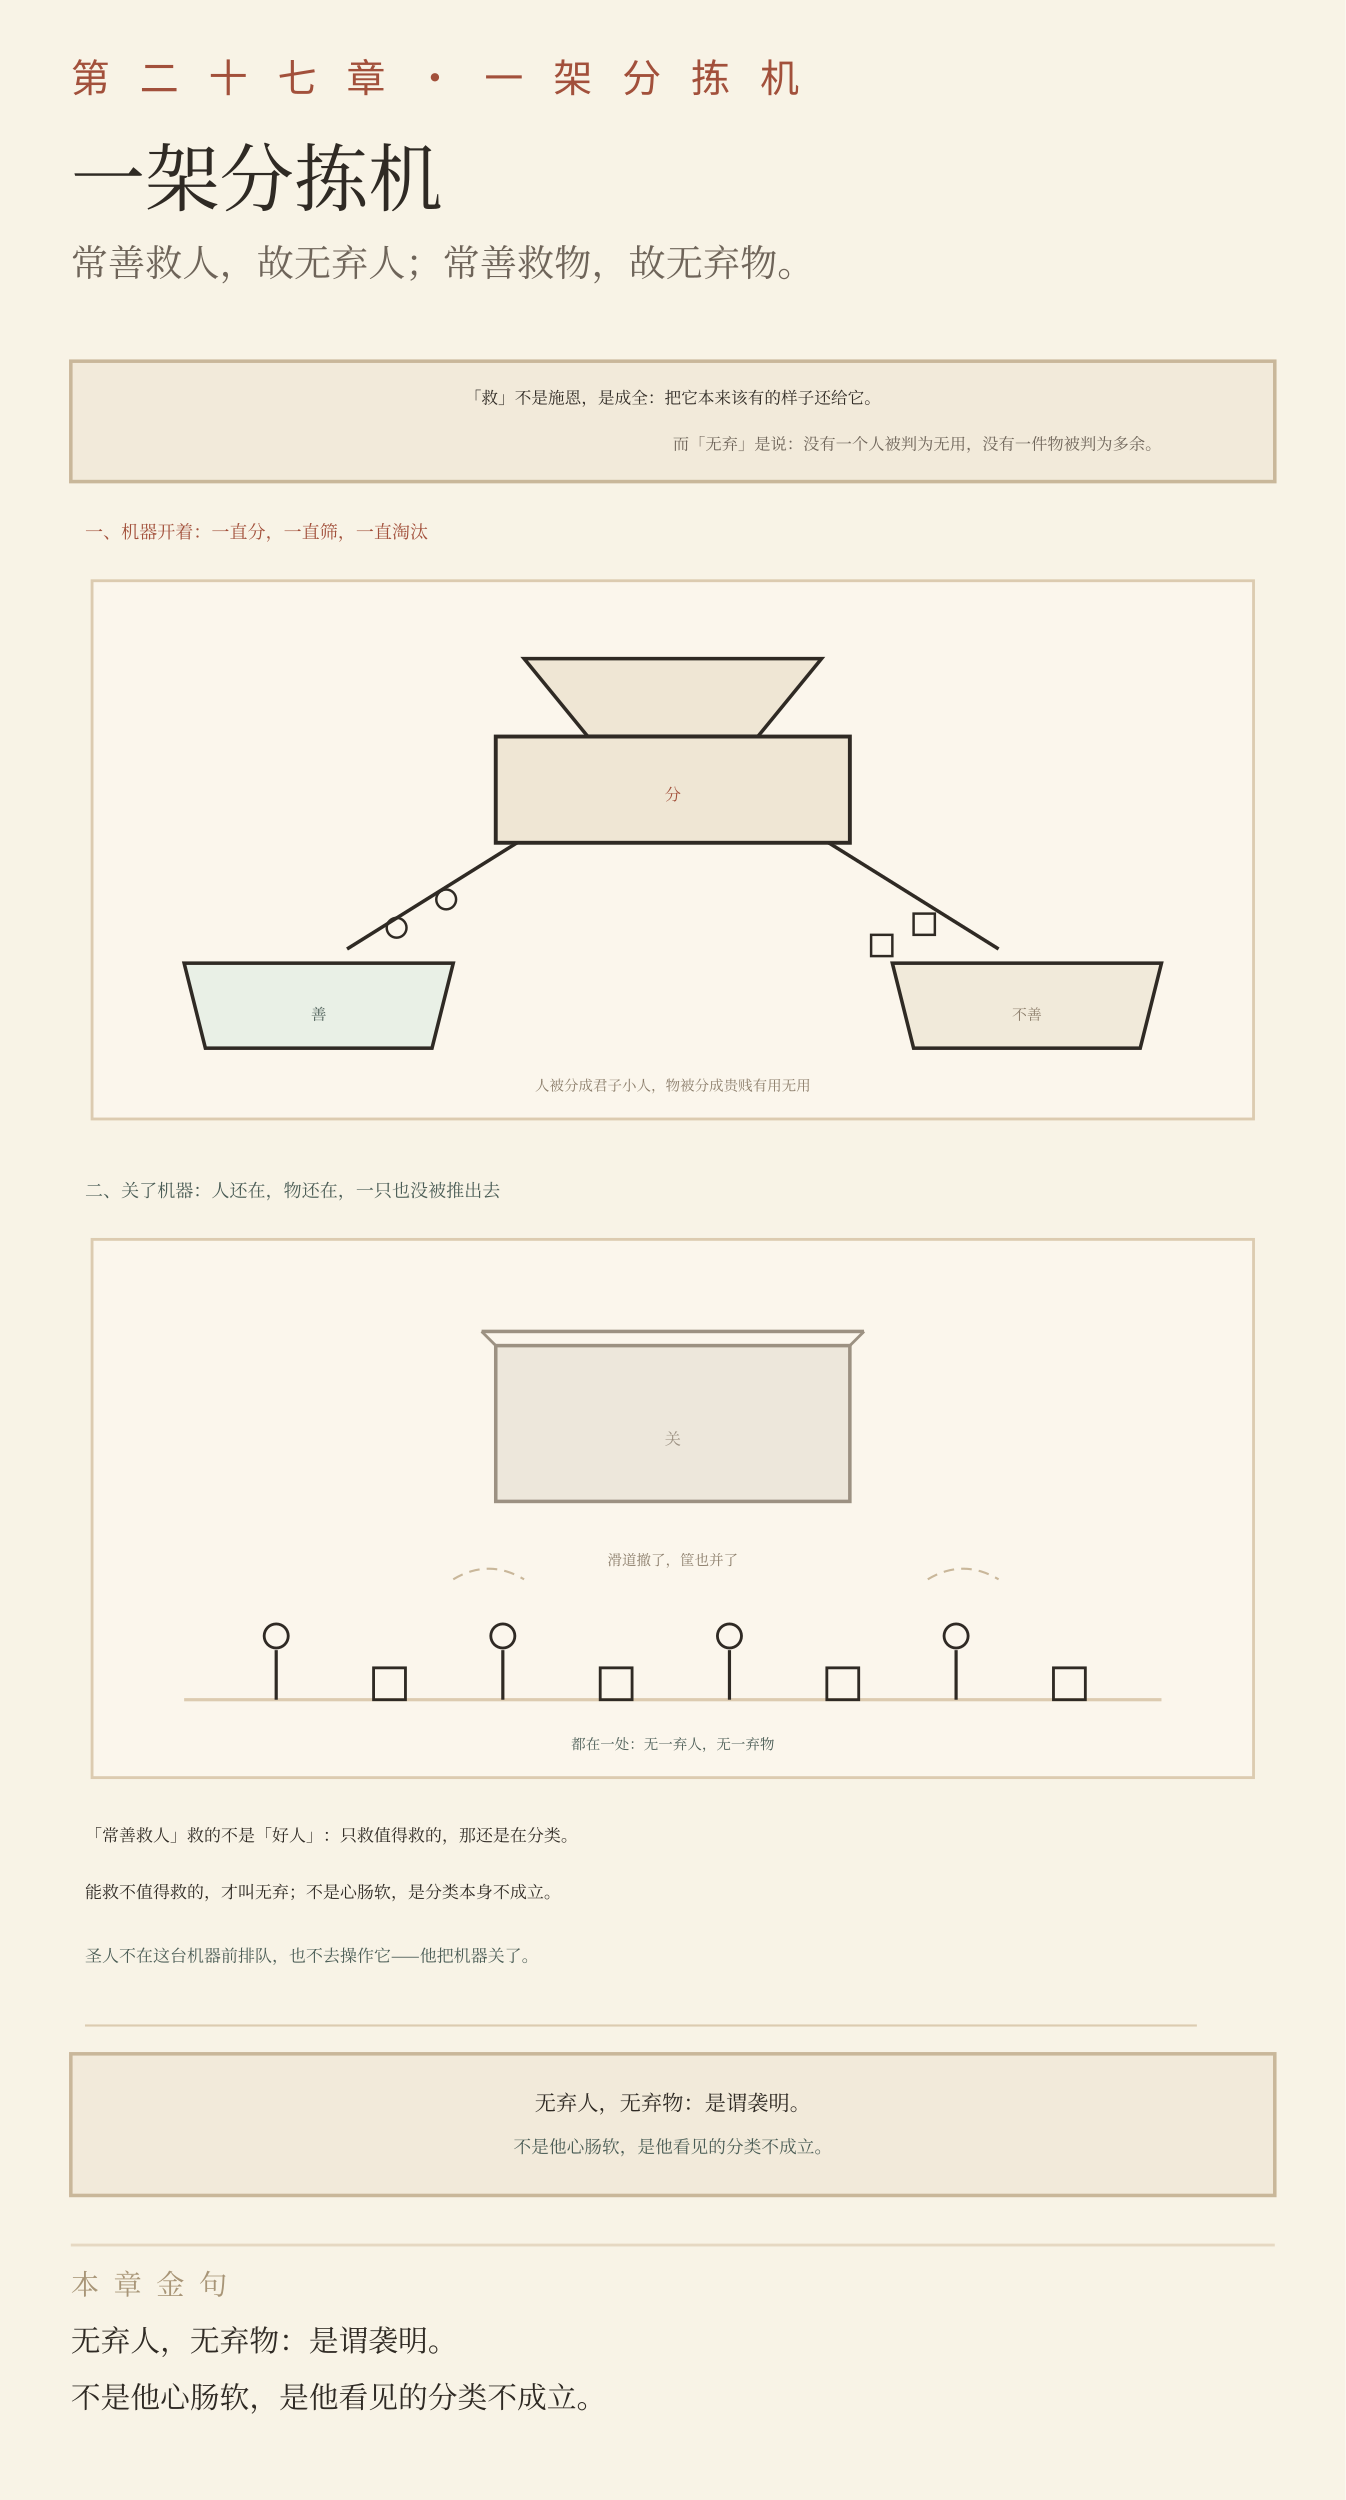
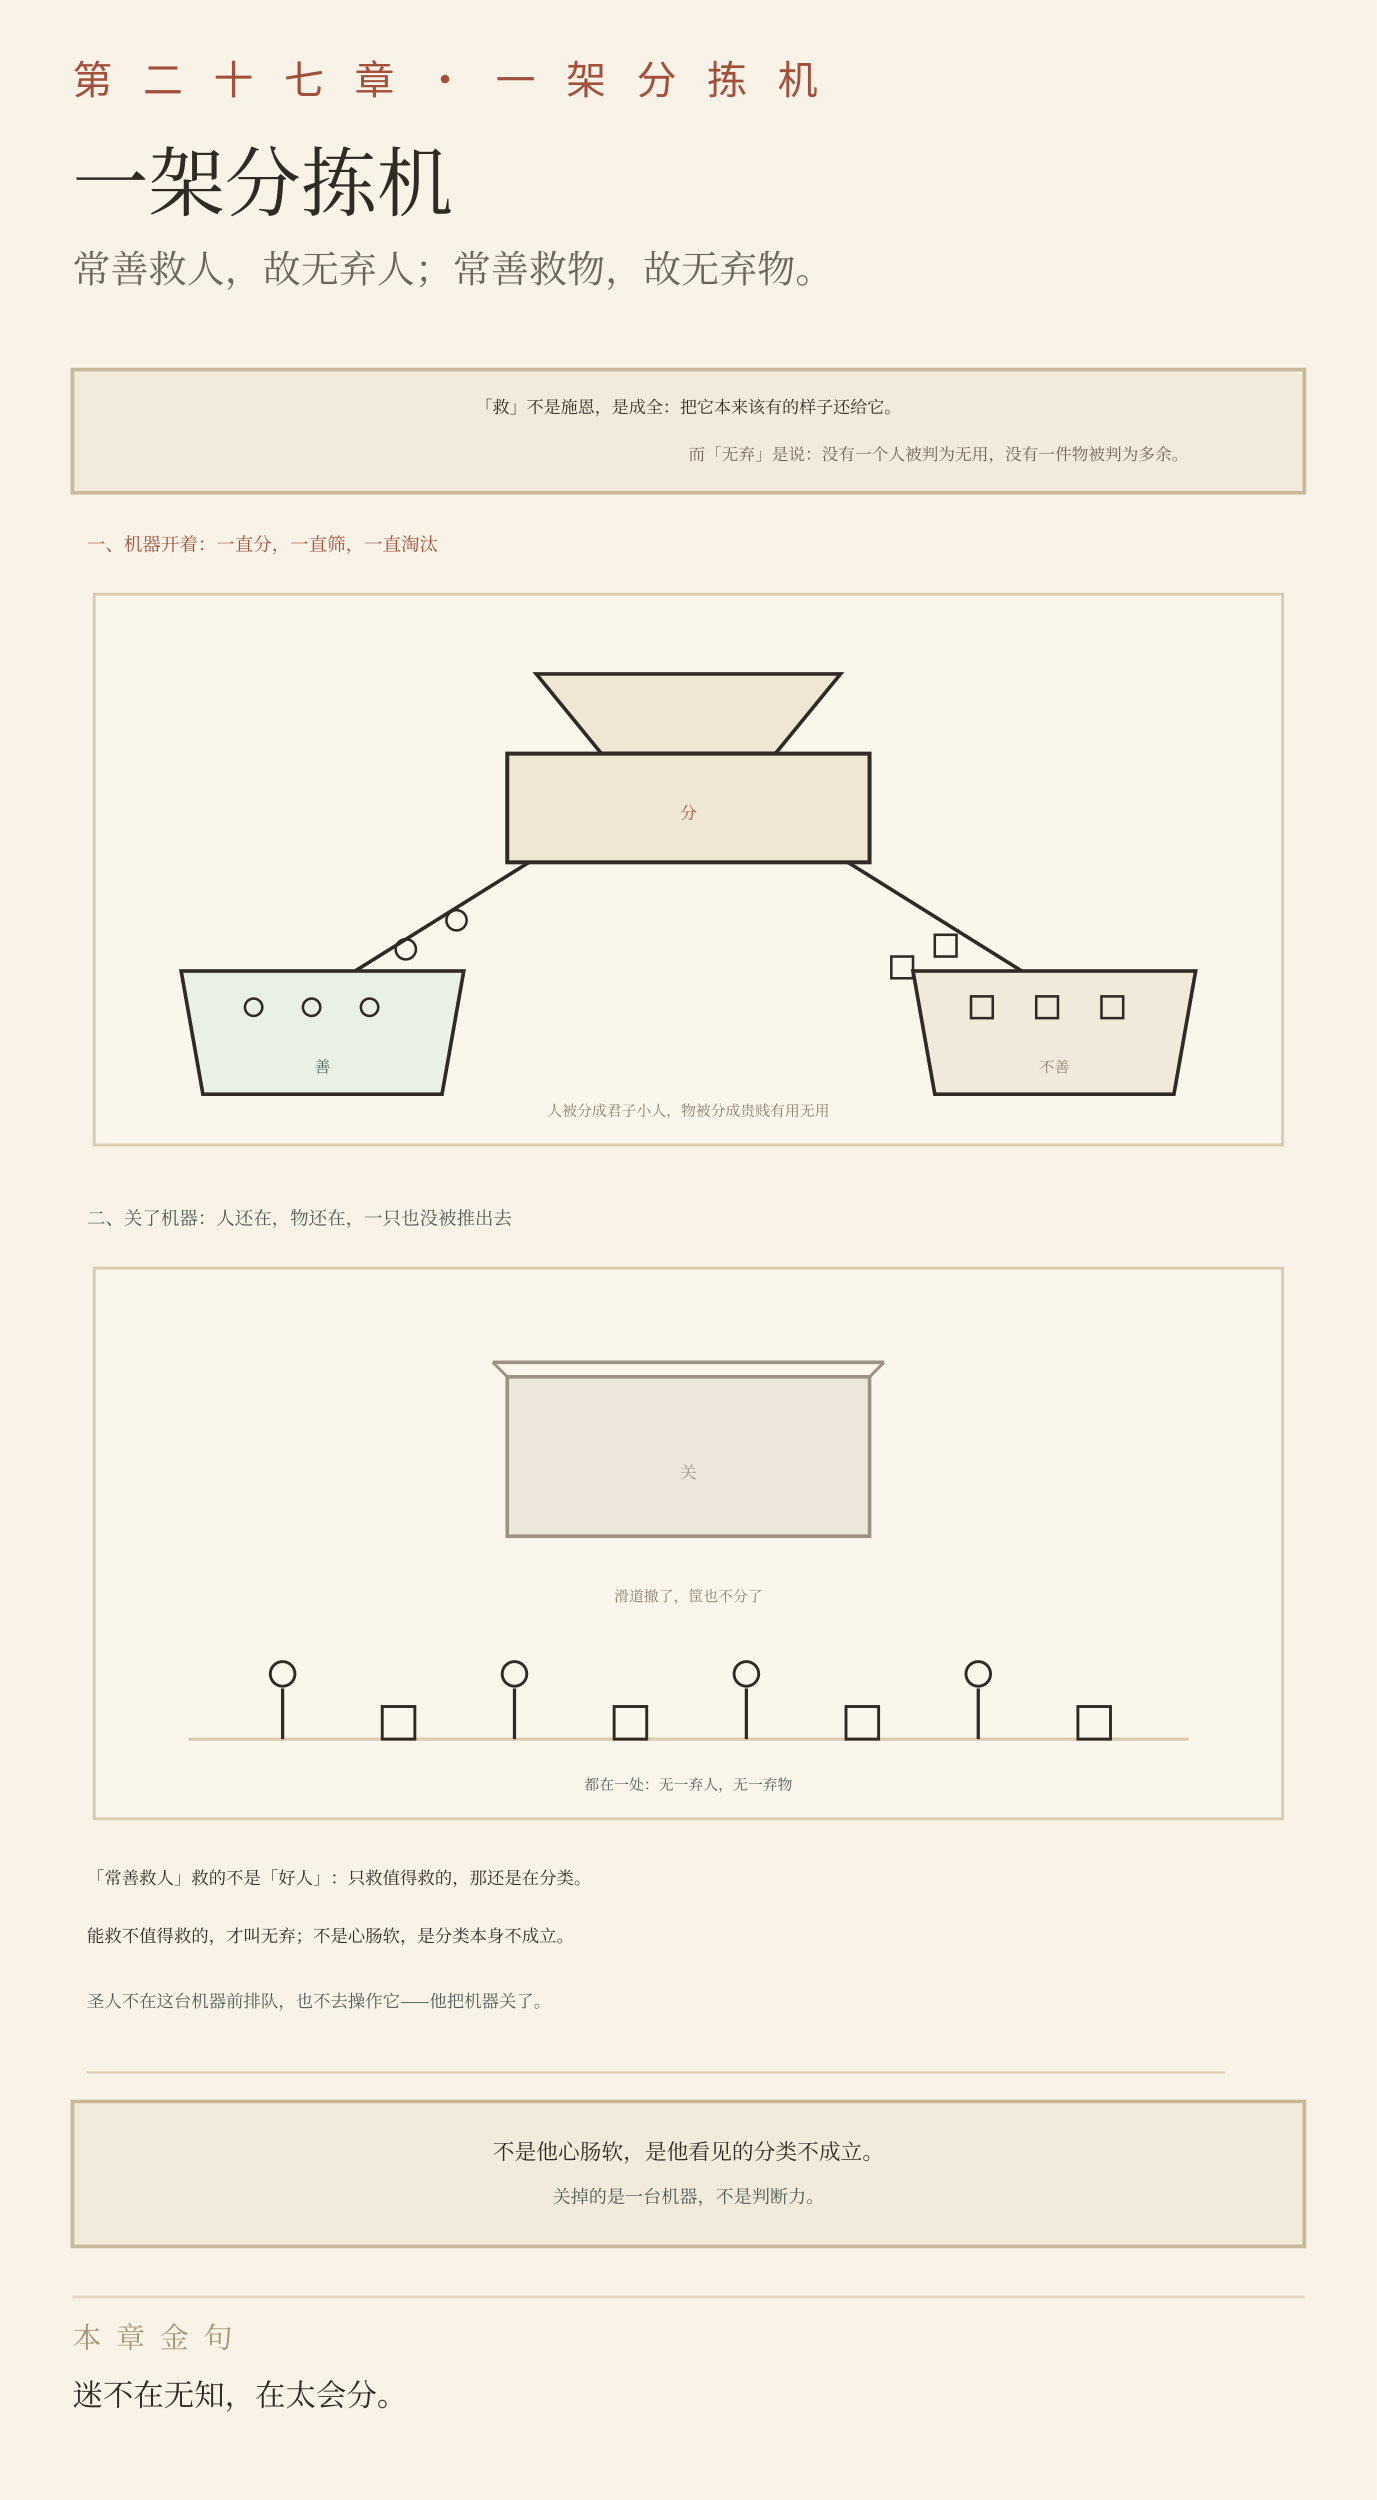
- <svg xmlns="http://www.w3.org/2000/svg" viewBox="0 0 380 706" role="img" aria-label="不是他心肠软，是他看见的分类不成立" font-family="'Noto Serif CJK SC','Noto Serif SC','Songti SC',serif">
+ <svg xmlns="http://www.w3.org/2000/svg" viewBox="0 0 380 690" role="img" aria-label="不是他心肠软，是他看见的分类不成立" font-family="'Noto Serif CJK SC','Noto Serif SC','Songti SC',serif">
  <defs>
    <marker id="arr" viewBox="0 0 10 10" refX="9" refY="5" markerWidth="6" markerHeight="6" orient="auto">
      <path d="M0 0 L10 5 L0 10 z" fill="#6E6459" />
    </marker>
    <marker id="arr2" viewBox="0 0 10 10" refX="9" refY="5" markerWidth="6" markerHeight="6" orient="auto">
      <path d="M0 0 L10 5 L0 10 z" fill="#4A5C55" />
    </marker>
    <marker id="arrL" viewBox="0 0 10 10" refX="1" refY="5" markerWidth="6" markerHeight="6" orient="auto">
      <path d="M10 0 L0 5 L10 10 z" fill="#4A5C55" />
    </marker>
    <marker id="arrS" viewBox="0 0 10 10" refX="9" refY="5" markerWidth="6" markerHeight="6" orient="auto">
      <path d="M0 0 L10 5 L0 10 z" fill="#A2503B" />
    </marker>
  </defs>
-   <rect x="0" y="0" width="380" height="706" fill="#F8F3E6" />
+   <rect x="0" y="0" width="380" height="690" fill="#F8F3E6" />
  <text x="20" y="26" font-size="11" fill="#A2503B" font-family="'Noto Sans CJK SC','Noto Sans SC',sans-serif" letter-spacing="3">第 二 十 七 章 · 一 架 分 拣 机</text>
  <text x="20" y="58" font-size="21" fill="#2F2A24">一架分拣机</text>
  <text x="20" y="78" font-size="10.5" fill="#6E6459">常善救人，故无弃人；常善救物，故无弃物。</text>
  <rect x="20" y="102" width="340" height="34" fill="#F2EADA" stroke="#C9B79A" stroke-width="1.0" />
  <text x="190" y="114" font-size="4.7" fill="#2F2A24" text-anchor="middle">「救」不是施恩，是成全：把它本来该有的样子还给它。</text>
  <text x="190" y="127" font-size="4.6" fill="#6E6459">而「无弃」是说：没有一个人被判为无用，没有一件物被判为多余。</text>
  <text x="24" y="152" font-size="5.1" fill="#A2503B">一、机器开着：一直分，一直筛，一直淘汰</text>
  <rect x="26" y="164" width="328" height="152" fill="#FBF6EC" stroke="#DCCBB0" stroke-width="0.8" />
  <path d="M148,186 L232,186 L214,208 L166,208 Z" fill="#EFE6D4" stroke="#2F2A24" stroke-width="1.0" />
  <rect x="140" y="208" width="100" height="30" fill="#EFE6D4" stroke="#2F2A24" stroke-width="1.1" />
  <text x="190" y="226" font-size="4.6" fill="#A2503B" text-anchor="middle">分</text>
  <line x1="146" y1="238" x2="98" y2="268" stroke="#2F2A24" stroke-width="1.0" />
  <line x1="234" y1="238" x2="282" y2="268" stroke="#2F2A24" stroke-width="1.0" />
-   <path d="M52,272 L128,272 L122,296 L58,296 Z" fill="#E9F0E6" stroke="#2F2A24" stroke-width="1.0" />
-   <path d="M252,272 L328,272 L322,296 L258,296 Z" fill="#F1EADA" stroke="#2F2A24" stroke-width="1.0" />
-   <text x="90" y="288" font-size="4.4" fill="#4A5C55" text-anchor="middle">善</text>
-   <text x="290" y="288" font-size="4.2" fill="#8A7C69" text-anchor="middle">不善</text>
+   <path d="M50,268 L128,268 L122,302 L56,302 Z" fill="#E9F0E6" stroke="#2F2A24" stroke-width="1.0" />
+   <path d="M252,268 L330,268 L324,302 L258,302 Z" fill="#F1EADA" stroke="#2F2A24" stroke-width="1.0" />
+   <circle cx="70" cy="278" r="2.4" fill="none" stroke="#2F2A24" stroke-width="0.7" />
+   <circle cx="86" cy="278" r="2.4" fill="none" stroke="#2F2A24" stroke-width="0.7" />
+   <circle cx="102" cy="278" r="2.4" fill="none" stroke="#2F2A24" stroke-width="0.7" />
+   <rect x="268" y="275" width="6" height="6" fill="none" stroke="#2F2A24" stroke-width="0.7" />
+   <rect x="286" y="275" width="6" height="6" fill="none" stroke="#2F2A24" stroke-width="0.7" />
+   <rect x="304" y="275" width="6" height="6" fill="none" stroke="#2F2A24" stroke-width="0.7" />
+   <text x="89" y="296" font-size="4.4" fill="#4A5C55" text-anchor="middle">善</text>
+   <text x="291" y="296" font-size="4.2" fill="#8A7C69" text-anchor="middle">不善</text>
  <circle cx="126" cy="254" r="2.8" fill="none" stroke="#2F2A24" stroke-width="0.7" />
  <circle cx="112" cy="262" r="2.8" fill="none" stroke="#2F2A24" stroke-width="0.7" />
  <rect x="258" y="258" width="6" height="6" fill="none" stroke="#2F2A24" stroke-width="0.7" />
  <rect x="246" y="264" width="6" height="6" fill="none" stroke="#2F2A24" stroke-width="0.7" />
  <text x="190" y="308" font-size="4.1" fill="#8A7C69" text-anchor="middle">人被分成君子小人，物被分成贵贱有用无用</text>
  <text x="24" y="338" font-size="5.1" fill="#4A5C55">二、关了机器：人还在，物还在，一只也没被推出去</text>
  <rect x="26" y="350" width="328" height="152" fill="#FBF6EC" stroke="#DCCBB0" stroke-width="0.8" />
  <rect x="140" y="380" width="100" height="44" fill="#EDE7DB" stroke="#9C9182" stroke-width="1.0" />
  <line x1="136" y1="376" x2="244" y2="376" stroke="#9C9182" stroke-width="1.0" />
  <line x1="140" y1="380" x2="136" y2="376" stroke="#9C9182" stroke-width="0.8" />
  <line x1="240" y1="380" x2="244" y2="376" stroke="#9C9182" stroke-width="0.8" />
  <text x="190" y="408" font-size="4.6" fill="#9C9182" text-anchor="middle">关</text>
-   <path d="M128,446 q10,-6 20,0 M262,446 q10,-6 20,0" fill="none" stroke="#C9B79A" stroke-width="0.6" stroke-dasharray="3 2" />
-   <text x="190" y="442" font-size="4.1" fill="#8A7C69" text-anchor="middle">滑道撤了，筐也并了</text>
+   <text x="190" y="442" font-size="4.1" fill="#8A7C69" text-anchor="middle">滑道撤了，筐也不分了</text>
  <line x1="52" y1="480" x2="328" y2="480" stroke="#DCCBB0" stroke-width="0.9" />
  <circle cx="78" cy="462" r="3.4" fill="none" stroke="#2F2A24" stroke-width="0.8" />
  <line x1="78" y1="466" x2="78" y2="480" stroke="#2F2A24" stroke-width="0.9" />
  <rect x="105.5" y="471" width="9" height="9" fill="none" stroke="#2F2A24" stroke-width="0.8" />
  <circle cx="142" cy="462" r="3.4" fill="none" stroke="#2F2A24" stroke-width="0.8" />
  <line x1="142" y1="466" x2="142" y2="480" stroke="#2F2A24" stroke-width="0.9" />
  <rect x="169.5" y="471" width="9" height="9" fill="none" stroke="#2F2A24" stroke-width="0.8" />
  <circle cx="206" cy="462" r="3.4" fill="none" stroke="#2F2A24" stroke-width="0.8" />
  <line x1="206" y1="466" x2="206" y2="480" stroke="#2F2A24" stroke-width="0.9" />
  <rect x="233.5" y="471" width="9" height="9" fill="none" stroke="#2F2A24" stroke-width="0.8" />
  <circle cx="270" cy="462" r="3.4" fill="none" stroke="#2F2A24" stroke-width="0.8" />
  <line x1="270" y1="466" x2="270" y2="480" stroke="#2F2A24" stroke-width="0.9" />
  <rect x="297.5" y="471" width="9" height="9" fill="none" stroke="#2F2A24" stroke-width="0.8" />
  <text x="190" y="494" font-size="4.1" fill="#4A5C55" text-anchor="middle">都在一处：无一弃人，无一弃物</text>
  <text x="24" y="520" font-size="4.8" fill="#2F2A24">「常善救人」救的不是「好人」：只救值得救的，那还是在分类。</text>
  <text x="24" y="536" font-size="4.8" fill="#2F2A24">能救不值得救的，才叫无弃；不是心肠软，是分类本身不成立。</text>
  <text x="24" y="554" font-size="4.8" fill="#4A5C55">圣人不在这台机器前排队，也不去操作它——他把机器关了。</text>
  <line x1="24" y1="572" x2="338" y2="572" stroke="#DCCBB0" stroke-width="0.6" />
  <rect x="20" y="580" width="340" height="40" fill="#F2EADA" stroke="#C9B79A" stroke-width="1.0" />
-   <text x="190" y="596" font-size="6.0" fill="#2F2A24" text-anchor="middle">无弃人，无弃物：是谓袭明。</text>
-   <text x="190" y="608" font-size="5.0" fill="#4A5C55" text-anchor="middle">不是他心肠软，是他看见的分类不成立。</text>
+   <text x="190" y="596" font-size="6.0" fill="#2F2A24" text-anchor="middle">不是他心肠软，是他看见的分类不成立。</text>
+   <text x="190" y="608" font-size="5.0" fill="#4A5C55" text-anchor="middle">关掉的是一台机器，不是判断力。</text>
  <line x1="20" y1="634" x2="360" y2="634" stroke="#E6D8C2" stroke-width="0.8" />
  <text x="20" y="648" font-size="8.0" fill="#A89577" letter-spacing="1">本 章 金 句</text>
-   <text x="20" y="664" font-size="8.4" fill="#2F2A24">无弃人，无弃物：是谓袭明。</text>
-   <text x="20" y="680" font-size="8.4" fill="#2F2A24">不是他心肠软，是他看见的分类不成立。</text>
+   <text x="20" y="664" font-size="8.4" fill="#2F2A24">迷不在无知，在太会分。</text>
</svg>
